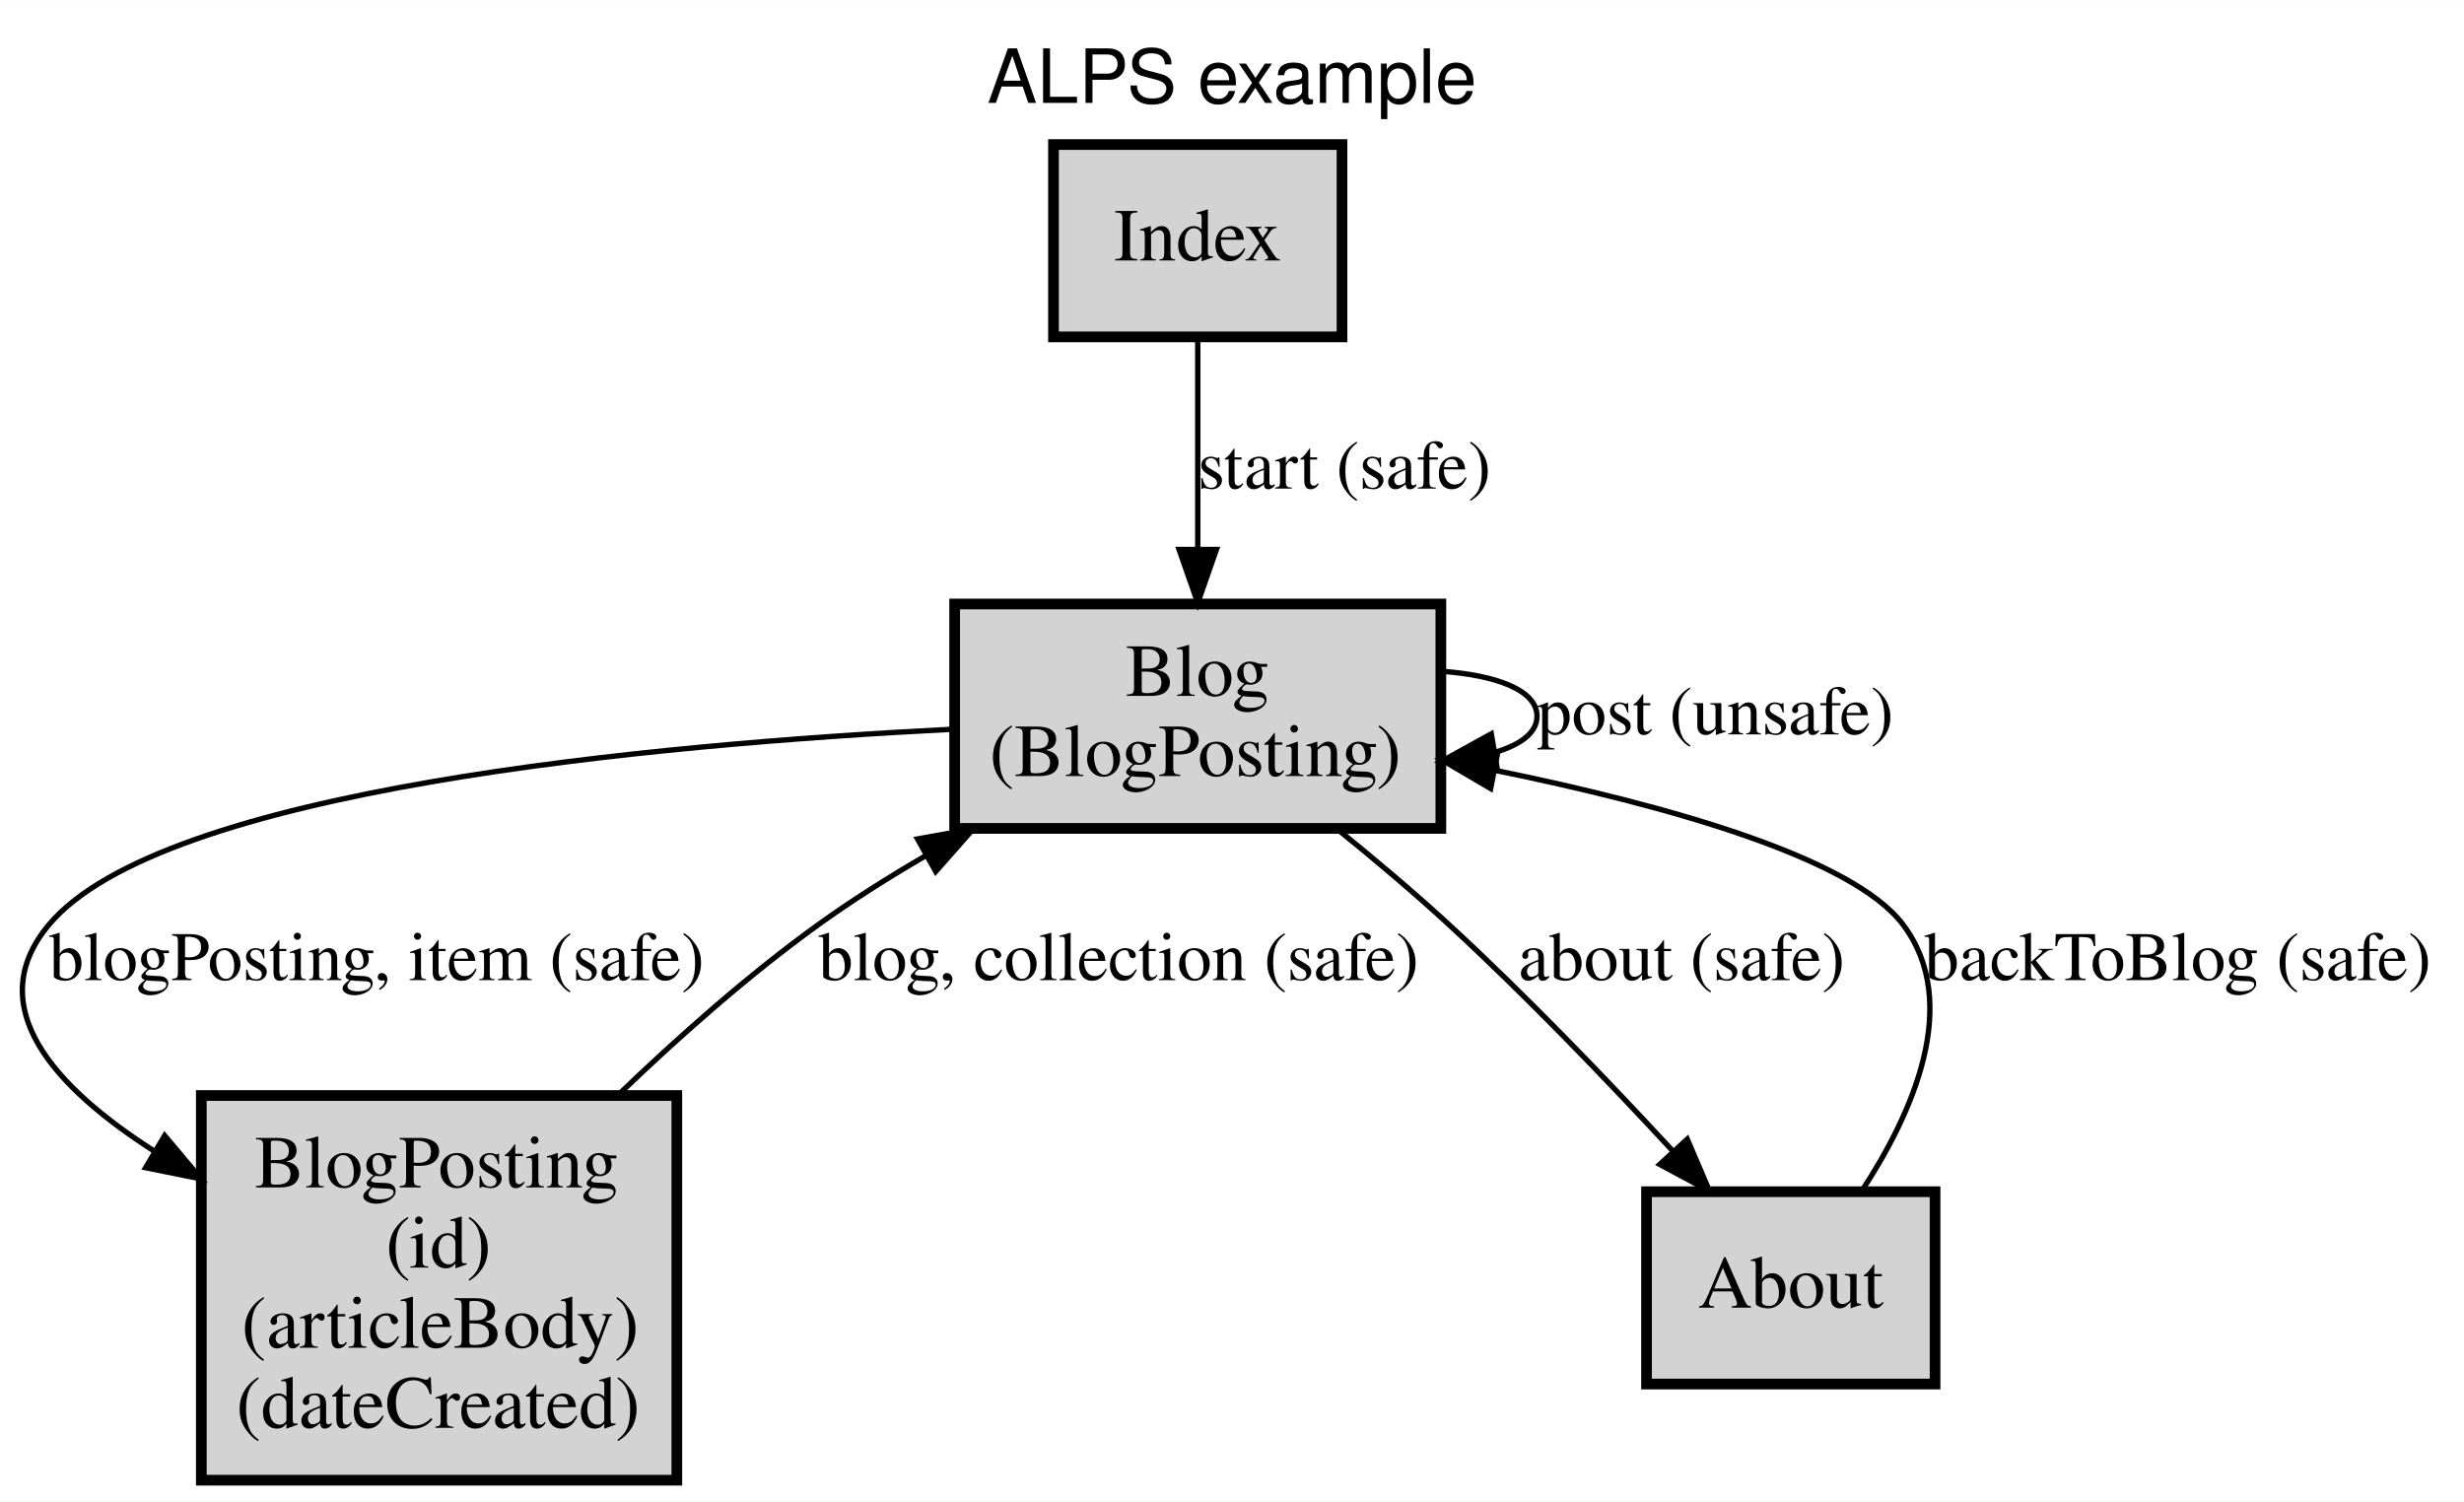
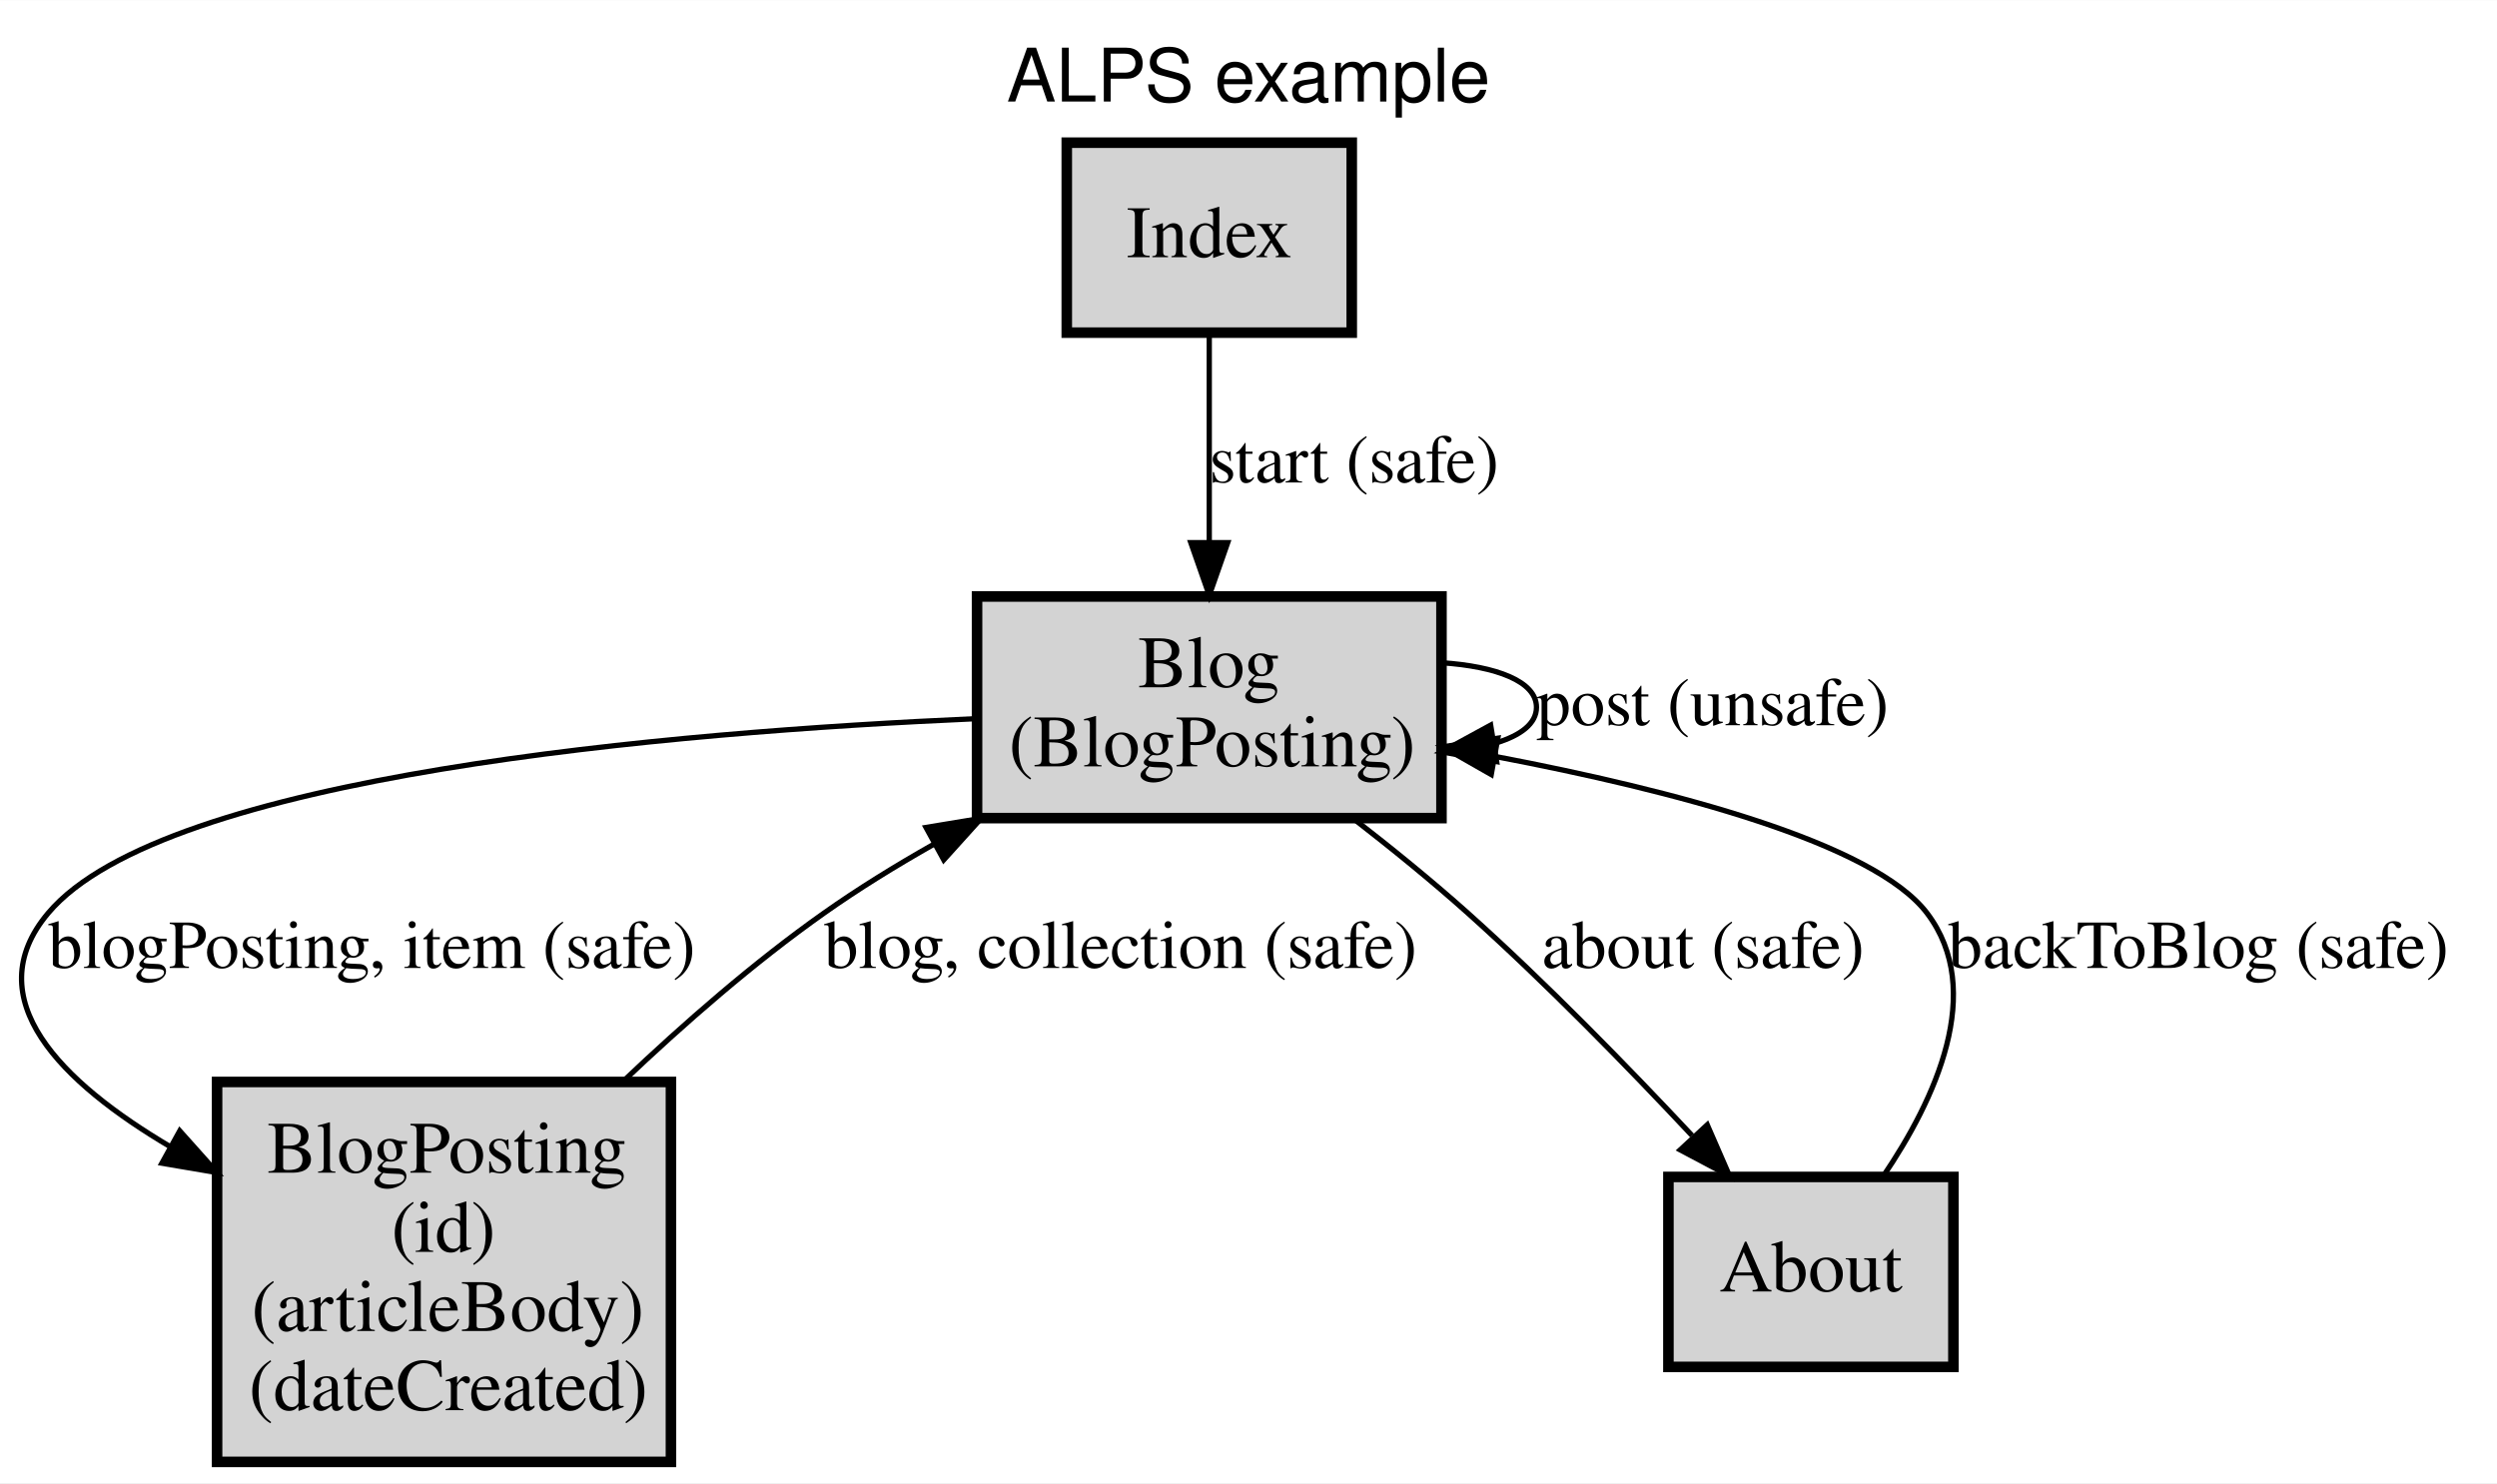
- <svg xmlns="http://www.w3.org/2000/svg" xmlns:xlink="http://www.w3.org/1999/xlink" width="461pt" height="281pt" viewBox="0.00 0.00 461.18 281.00">
+ <svg xmlns="http://www.w3.org/2000/svg" xmlns:xlink="http://www.w3.org/1999/xlink" width="473pt" height="281pt" viewBox="0.00 0.00 473.13 281.00">
  <g id="graph0" class="graph" transform="scale(1 1) rotate(0) translate(4 277)">
    <g id="a_graph0">
      <a xlink:href="index.html" xlink:title="ALPS example" target="_parent">
-         <polygon fill="white" stroke="transparent" points="-4,4 -4,-277 457.18,-277 457.18,4 -4,4" />
-         <text text-anchor="middle" x="226.59" y="-257.8" font-family="Helvetica,sans-Serif" font-size="14.00">ALPS example</text>
+         <polygon fill="white" stroke="transparent" points="-4,4 -4,-277 469.13,-277 469.13,4 -4,4" />
+         <text text-anchor="middle" x="232.56" y="-257.8" font-family="Helvetica,sans-Serif" font-size="14.00">ALPS example</text>
      </a>
    </g>
    <g id="node1" class="node">
      <g id="a_node1">
        <a xlink:href="docs/semantic.Blog.html" xlink:title="&lt;TABLE&gt;" target="_parent">
-           <polygon fill="lightgray" stroke="black" stroke-width="2" points="265.68,-164 174.68,-164 174.68,-122 265.68,-122 265.68,-164" />
-           <text text-anchor="start" x="206.68" y="-146.8" font-family="Times,serif" font-size="14.00">Blog</text>
-           <text text-anchor="start" x="181.18" y="-131.8" font-family="Times,serif" font-size="14.00">(BlogPosting)</text>
+           <polygon fill="lightgray" stroke="black" stroke-width="2" points="269.13,-164 181.13,-164 181.13,-122 269.13,-122 269.13,-164" />
+           <text text-anchor="start" x="211.63" y="-146.8" font-family="Times,serif" font-size="14.00">Blog</text>
+           <text text-anchor="start" x="187.13" y="-131.8" font-family="Times,serif" font-size="14.00">(BlogPosting)</text>
        </a>
      </g>
    </g>
    <g id="edge3" class="edge">
      <g id="a_edge3">
        <a xlink:href="docs/unsafe.post.html" xlink:title="post (unsafe)" target="_parent">
-           <path fill="none" stroke="black" d="M265.85,-151.41C276.15,-150.66 283.68,-147.85 283.68,-143 283.68,-139.97 280.74,-137.74 276.02,-136.3" />
-           <polygon fill="black" stroke="black" points="276.29,-132.8 265.85,-134.59 275.12,-139.7 276.29,-132.8" />
+           <path fill="none" stroke="black" d="M269.15,-151.45C279.49,-150.76 287.13,-147.94 287.13,-143 287.13,-139.91 284.14,-137.65 279.38,-136.22" />
+           <polygon fill="black" stroke="black" points="279.58,-132.71 269.15,-134.55 278.45,-139.62 279.58,-132.71" />
        </a>
      </g>
      <g id="a_edge3-label">
        <a xlink:href="docs/unsafe.post.html" xlink:title="post (unsafe)" target="_parent">
-           <text text-anchor="start" x="283.68" y="-139.6" font-family="Times,serif" font-size="13.00">post (unsafe)</text>
+           <text text-anchor="start" x="287.13" y="-139.6" font-family="Times,serif" font-size="13.00">post (unsafe)</text>
        </a>
      </g>
    </g>
    <g id="node2" class="node">
      <g id="a_node2">
        <a xlink:href="docs/semantic.BlogPosting.html" xlink:title="&lt;TABLE&gt;" target="_parent">
-           <polygon fill="lightgray" stroke="black" stroke-width="2" points="122.68,-72 33.68,-72 33.68,0 122.68,0 122.68,-72" />
-           <text text-anchor="start" x="43.68" y="-54.8" font-family="Times,serif" font-size="14.00">BlogPosting</text>
-           <text text-anchor="start" x="68.18" y="-39.8" font-family="Times,serif" font-size="14.00">(id)</text>
-           <text text-anchor="start" x="41.18" y="-24.8" font-family="Times,serif" font-size="14.00">(articleBody)</text>
-           <text text-anchor="start" x="40.18" y="-9.8" font-family="Times,serif" font-size="14.00">(dateCreated)</text>
+           <polygon fill="lightgray" stroke="black" stroke-width="2" points="123.13,-72 37.13,-72 37.13,0 123.13,0 123.13,-72" />
+           <text text-anchor="start" x="46.63" y="-54.8" font-family="Times,serif" font-size="14.00">BlogPosting</text>
+           <text text-anchor="start" x="70.13" y="-39.8" font-family="Times,serif" font-size="14.00">(id)</text>
+           <text text-anchor="start" x="43.63" y="-24.8" font-family="Times,serif" font-size="14.00">(articleBody)</text>
+           <text text-anchor="start" x="43.13" y="-9.8" font-family="Times,serif" font-size="14.00">(dateCreated)</text>
        </a>
      </g>
    </g>
    <g id="edge4" class="edge">
      <g id="a_edge4">
        <a xlink:href="docs/safe.blogPosting.html" xlink:title="blogPosting, item (safe)" target="_parent">
-           <path fill="none" stroke="black" d="M174.66,-140.58C118.08,-137.74 26.37,-129.27 5.18,-104 -7.63,-88.73 6.11,-73.56 24.99,-61.52" />
-           <polygon fill="black" stroke="black" points="26.82,-64.51 33.64,-56.4 23.25,-58.49 26.82,-64.51" />
+           <path fill="none" stroke="black" d="M181.03,-140.85C123.39,-138.31 27.16,-130.16 5.13,-104 -8.51,-87.8 7.61,-71.91 28.35,-59.68" />
+           <polygon fill="black" stroke="black" points="30.06,-62.73 37.12,-54.83 26.67,-56.6 30.06,-62.73" />
        </a>
      </g>
      <g id="a_edge4-label">
        <a xlink:href="docs/safe.blogPosting.html" xlink:title="blogPosting, item (safe)" target="_parent">
-           <text text-anchor="start" x="5.18" y="-93.6" font-family="Times,serif" font-size="13.00">blogPosting, item (safe)</text>
+           <text text-anchor="start" x="5.13" y="-93.6" font-family="Times,serif" font-size="13.00">blogPosting, item (safe)</text>
        </a>
      </g>
    </g>
    <g id="node3" class="node">
      <g id="a_node3">
        <a xlink:href="docs/semantic.About.html" xlink:title="About" target="_parent">
-           <polygon fill="lightgray" stroke="black" stroke-width="2" points="358.18,-54 304.18,-54 304.18,-18 358.18,-18 358.18,-54" />
-           <text text-anchor="middle" x="331.18" y="-32.3" font-family="Times,serif" font-size="14.00">About</text>
+           <polygon fill="lightgray" stroke="black" stroke-width="2" points="366.13,-54 312.13,-54 312.13,-18 366.13,-18 366.13,-54" />
+           <text text-anchor="middle" x="339.13" y="-32.3" font-family="Times,serif" font-size="14.00">About</text>
        </a>
      </g>
    </g>
    <g id="edge2" class="edge">
      <g id="a_edge2">
        <a xlink:href="docs/safe.about.html" xlink:title="about (safe)" target="_parent">
-           <path fill="none" stroke="black" d="M246.54,-121.67C253.41,-116.11 260.7,-109.97 267.18,-104 281.69,-90.65 296.97,-74.72 308.97,-61.75" />
-           <polygon fill="black" stroke="black" points="311.8,-63.84 315.97,-54.1 306.64,-59.11 311.8,-63.84" />
+           <path fill="none" stroke="black" d="M252.38,-121.95C259.62,-116.34 267.31,-110.1 274.13,-104 288.93,-90.75 304.45,-74.83 316.62,-61.84" />
+           <polygon fill="black" stroke="black" points="319.49,-63.88 323.72,-54.17 314.36,-59.13 319.49,-63.88" />
        </a>
      </g>
      <g id="a_edge2-label">
        <a xlink:href="docs/safe.about.html" xlink:title="about (safe)" target="_parent">
-           <text text-anchor="start" x="280.18" y="-93.6" font-family="Times,serif" font-size="13.00">about (safe)</text>
+           <text text-anchor="start" x="288.13" y="-93.6" font-family="Times,serif" font-size="13.00">about (safe)</text>
        </a>
      </g>
    </g>
    <g id="edge5" class="edge">
      <g id="a_edge5">
        <a xlink:href="docs/safe.blog.html" xlink:title="blog, collection (safe)" target="_parent">
-           <path fill="none" stroke="black" d="M111.6,-72.01C122.97,-82.94 136.11,-94.59 149.18,-104 155.48,-108.54 162.39,-112.89 169.35,-116.94" />
-           <polygon fill="black" stroke="black" points="167.72,-120.03 178.15,-121.88 171.14,-113.93 167.72,-120.03" />
+           <path fill="none" stroke="black" d="M114.02,-72.07C125.54,-83.01 138.87,-94.65 152.13,-104 158.61,-108.58 165.72,-112.96 172.87,-117.01" />
+           <polygon fill="black" stroke="black" points="171.46,-120.23 181.92,-121.96 174.82,-114.09 171.46,-120.23" />
        </a>
      </g>
      <g id="a_edge5-label">
        <a xlink:href="docs/safe.blog.html" xlink:title="blog, collection (safe)" target="_parent">
-           <text text-anchor="start" x="149.18" y="-93.6" font-family="Times,serif" font-size="13.00">blog, collection (safe)</text>
+           <text text-anchor="start" x="152.13" y="-93.6" font-family="Times,serif" font-size="13.00">blog, collection (safe)</text>
        </a>
      </g>
    </g>
    <g id="edge1" class="edge">
      <g id="a_edge1">
        <a xlink:href="docs/safe.backToBlog.html" xlink:title="backToBlog (safe)" target="_parent">
-           <path fill="none" stroke="black" d="M344.47,-54.15C353.96,-68.63 363.25,-89.29 352.18,-104 342.67,-116.64 307.58,-126.38 275.97,-132.84" />
-           <polygon fill="black" stroke="black" points="275,-129.46 265.86,-134.82 276.35,-136.33 275,-129.46" />
+           <path fill="none" stroke="black" d="M352.83,-54.14C362.64,-68.61 372.3,-89.27 361.13,-104 350.99,-117.36 312.83,-127.3 279.5,-133.65" />
+           <polygon fill="black" stroke="black" points="278.56,-130.26 269.35,-135.51 279.81,-137.15 278.56,-130.26" />
        </a>
      </g>
      <g id="a_edge1-label">
        <a xlink:href="docs/safe.backToBlog.html" xlink:title="backToBlog (safe)" target="_parent">
-           <text text-anchor="start" x="356.18" y="-93.6" font-family="Times,serif" font-size="13.00">backToBlog (safe)</text>
+           <text text-anchor="start" x="365.13" y="-93.6" font-family="Times,serif" font-size="13.00">backToBlog (safe)</text>
        </a>
      </g>
    </g>
    <g id="node4" class="node">
      <g id="a_node4">
        <a xlink:href="docs/semantic.Index.html" xlink:title="Index" target="_parent">
-           <polygon fill="lightgray" stroke="black" stroke-width="2" points="247.18,-250 193.18,-250 193.18,-214 247.18,-214 247.18,-250" />
-           <text text-anchor="middle" x="220.18" y="-228.3" font-family="Times,serif" font-size="14.00">Index</text>
+           <polygon fill="lightgray" stroke="black" stroke-width="2" points="252.13,-250 198.13,-250 198.13,-214 252.13,-214 252.13,-250" />
+           <text text-anchor="middle" x="225.13" y="-228.3" font-family="Times,serif" font-size="14.00">Index</text>
        </a>
      </g>
    </g>
    <g id="edge6" class="edge">
      <g id="a_edge6">
        <a xlink:href="docs/safe.start.html" xlink:title="start (safe)" target="_parent">
-           <path fill="none" stroke="black" d="M220.18,-213.81C220.18,-202.56 220.18,-187.54 220.18,-174.32" />
-           <polygon fill="black" stroke="black" points="223.68,-174.21 220.18,-164.21 216.68,-174.21 223.68,-174.21" />
+           <path fill="none" stroke="black" d="M225.13,-213.81C225.13,-202.56 225.13,-187.54 225.13,-174.32" />
+           <polygon fill="black" stroke="black" points="228.63,-174.21 225.13,-164.21 221.63,-174.21 228.63,-174.21" />
        </a>
      </g>
      <g id="a_edge6-label">
        <a xlink:href="docs/safe.start.html" xlink:title="start (safe)" target="_parent">
-           <text text-anchor="start" x="220.18" y="-185.6" font-family="Times,serif" font-size="13.00">start (safe)</text>
+           <text text-anchor="start" x="225.13" y="-185.6" font-family="Times,serif" font-size="13.00">start (safe)</text>
        </a>
      </g>
    </g>
  </g>
</svg>
